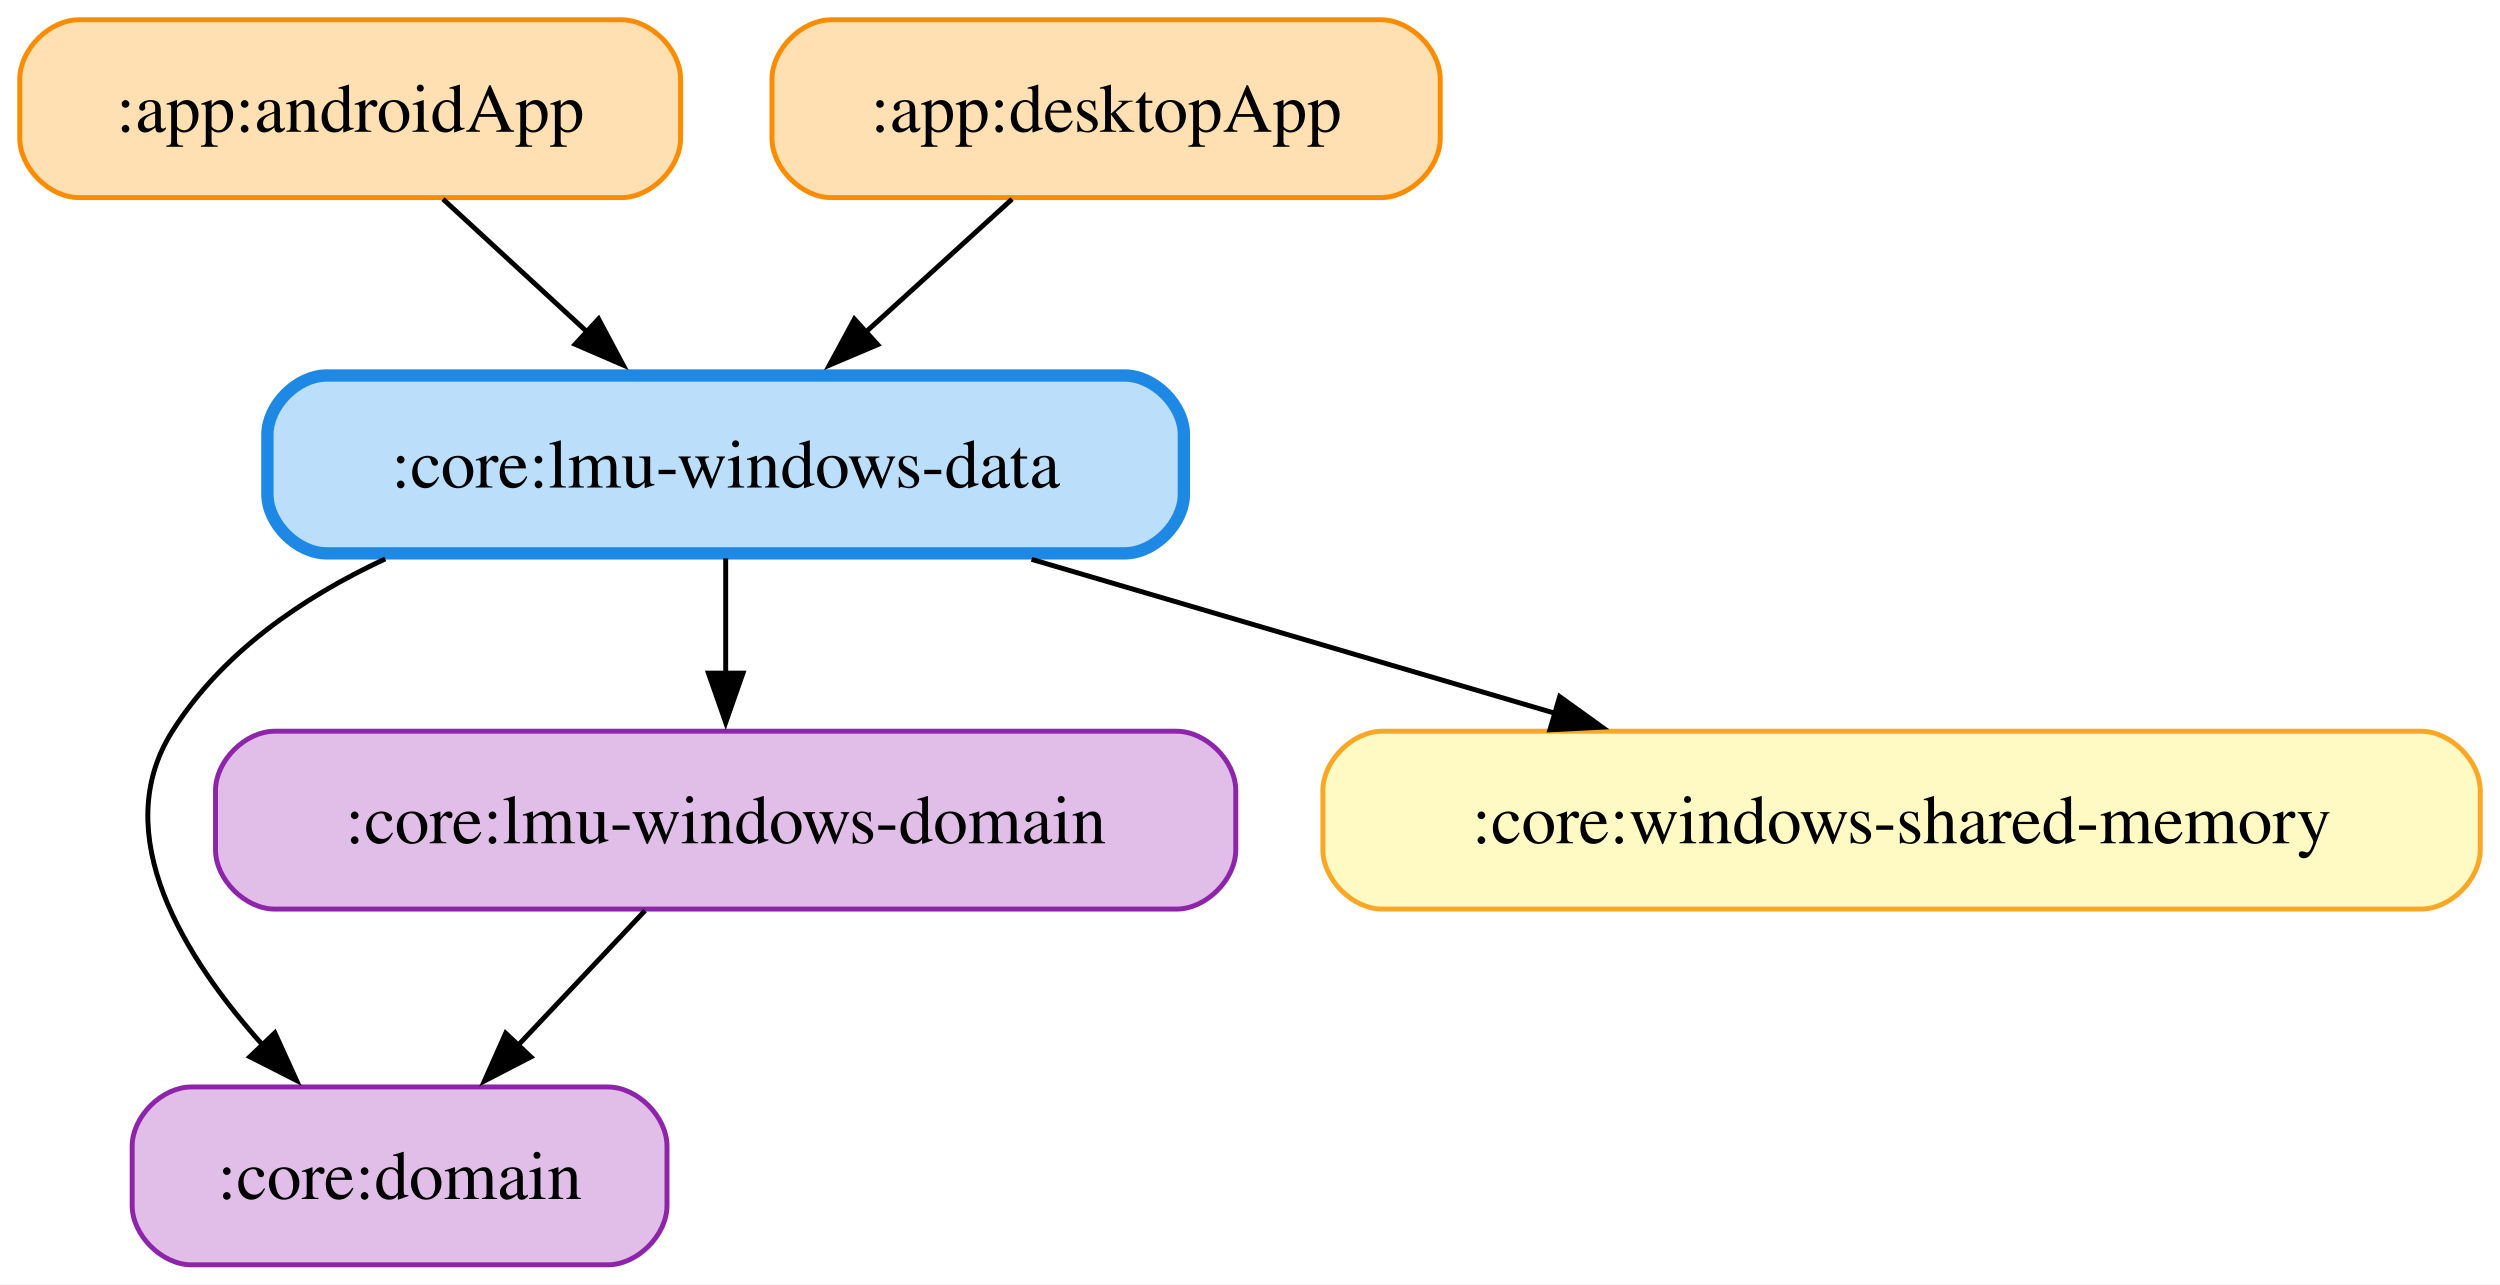
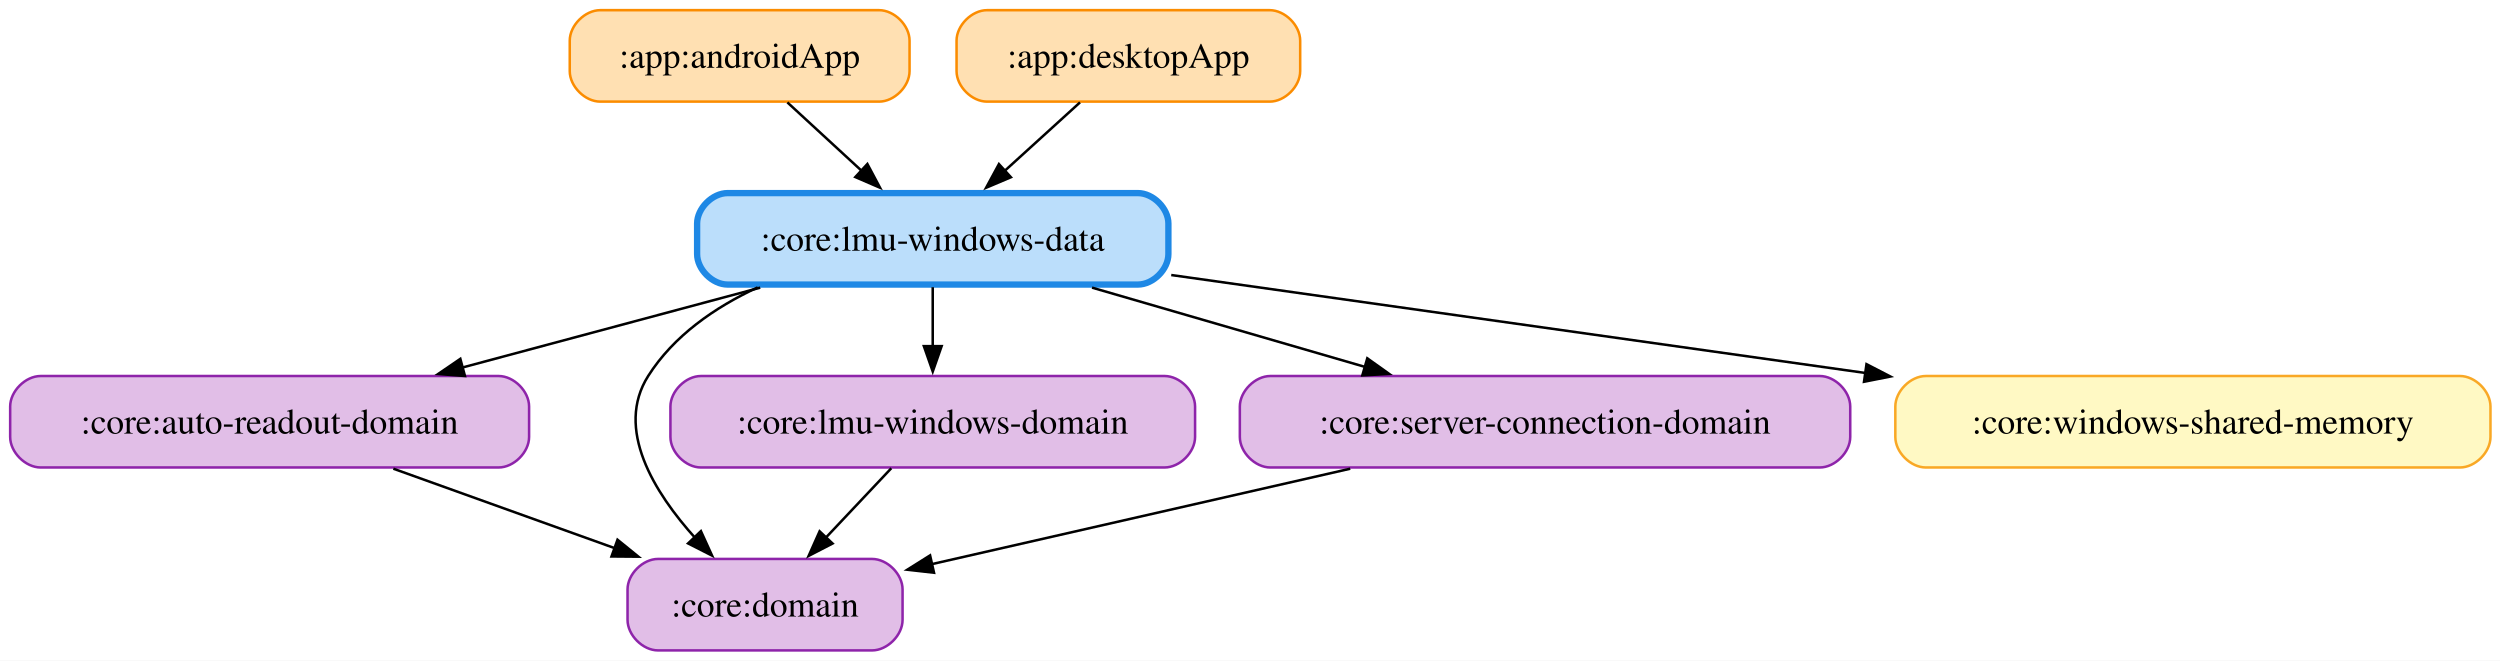
- <svg xmlns="http://www.w3.org/2000/svg" width="506pt" height="260pt" viewBox="0.00 0.00 506.00 260.00">
+ <svg xmlns="http://www.w3.org/2000/svg" width="984pt" height="260pt" viewBox="0.00 0.00 984.00 260.00">
  <g id="graph0" class="graph" transform="scale(1 1) rotate(0) translate(4 256)">
-     <polygon fill="white" stroke="none" points="-4,4 -4,-256 502,-256 502,4 -4,4" />
+     <polygon fill="white" stroke="none" points="-4,4 -4,-256 980.25,-256 980.25,4 -4,4" />
    <g id="node1" class="node">
-       <path fill="#ffe0b2" stroke="#fb8c00" d="M121.75,-252C121.75,-252 12,-252 12,-252 6,-252 0,-246 0,-240 0,-240 0,-228 0,-228 0,-222 6,-216 12,-216 12,-216 121.75,-216 121.75,-216 127.75,-216 133.75,-222 133.75,-228 133.75,-228 133.75,-240 133.75,-240 133.75,-246 127.75,-252 121.75,-252" />
-       <text xml:space="preserve" text-anchor="middle" x="66.88" y="-229.32" font-family="Times,serif" font-size="14.00">:app:androidApp</text>
+       <path fill="#ffe0b2" stroke="#fb8c00" d="M342,-252C342,-252 232.25,-252 232.25,-252 226.25,-252 220.25,-246 220.25,-240 220.25,-240 220.25,-228 220.25,-228 220.25,-222 226.25,-216 232.25,-216 232.25,-216 342,-216 342,-216 348,-216 354,-222 354,-228 354,-228 354,-240 354,-240 354,-246 348,-252 342,-252" />
+       <text xml:space="preserve" text-anchor="middle" x="287.12" y="-229.32" font-family="Times,serif" font-size="14.00">:app:androidApp</text>
+     </g>
+     <g id="node5" class="node">
+       <path fill="#bbdefb" stroke="#1e88e5" stroke-width="2.5" d="M443.88,-180C443.88,-180 282.38,-180 282.38,-180 276.38,-180 270.38,-174 270.38,-168 270.38,-168 270.38,-156 270.38,-156 270.38,-150 276.38,-144 282.38,-144 282.38,-144 443.88,-144 443.88,-144 449.88,-144 455.88,-150 455.88,-156 455.88,-156 455.88,-168 455.88,-168 455.88,-174 449.88,-180 443.88,-180" />
+       <text xml:space="preserve" text-anchor="middle" x="363.12" y="-157.32" font-family="Times,serif" font-size="14.00">:core:lmu-windows-data</text>
+     </g>
+     <g id="edge1" class="edge">
+       <path fill="none" stroke="black" d="M305.91,-215.7C314.75,-207.56 325.47,-197.68 335.23,-188.69" />
+       <polygon fill="black" stroke="black" points="337.4,-191.46 342.38,-182.11 332.65,-186.31 337.4,-191.46" />
+     </g>
+     <g id="node2" class="node">
+       <path fill="#ffe0b2" stroke="#fb8c00" d="M495.75,-252C495.75,-252 384.5,-252 384.5,-252 378.5,-252 372.5,-246 372.5,-240 372.5,-240 372.5,-228 372.5,-228 372.5,-222 378.5,-216 384.5,-216 384.5,-216 495.75,-216 495.75,-216 501.75,-216 507.75,-222 507.75,-228 507.75,-228 507.75,-240 507.75,-240 507.75,-246 501.75,-252 495.75,-252" />
+       <text xml:space="preserve" text-anchor="middle" x="440.12" y="-229.32" font-family="Times,serif" font-size="14.00">:app:desktopApp</text>
+     </g>
+     <g id="edge2" class="edge">
+       <path fill="none" stroke="black" d="M421.09,-215.7C412.14,-207.56 401.27,-197.68 391.38,-188.69" />
+       <polygon fill="black" stroke="black" points="393.89,-186.24 384.13,-182.1 389.18,-191.42 393.89,-186.24" />
+     </g>
+     <g id="node3" class="node">
+       <path fill="#e1bee7" stroke="#8e24aa" d="M192.25,-108C192.25,-108 12,-108 12,-108 6,-108 0,-102 0,-96 0,-96 0,-84 0,-84 0,-78 6,-72 12,-72 12,-72 192.25,-72 192.25,-72 198.25,-72 204.25,-78 204.25,-84 204.25,-84 204.25,-96 204.25,-96 204.25,-102 198.25,-108 192.25,-108" />
+       <text xml:space="preserve" text-anchor="middle" x="102.12" y="-85.33" font-family="Times,serif" font-size="14.00">:core:auto-readout-domain</text>
    </g>
    <g id="node4" class="node">
-       <path fill="#bbdefb" stroke="#1e88e5" stroke-width="2.5" d="M223.62,-180C223.62,-180 62.12,-180 62.12,-180 56.12,-180 50.12,-174 50.12,-168 50.12,-168 50.12,-156 50.12,-156 50.12,-150 56.12,-144 62.12,-144 62.12,-144 223.62,-144 223.62,-144 229.62,-144 235.62,-150 235.62,-156 235.62,-156 235.62,-168 235.62,-168 235.62,-174 229.62,-180 223.62,-180" />
-       <text xml:space="preserve" text-anchor="middle" x="142.88" y="-157.32" font-family="Times,serif" font-size="14.00">:core:lmu-windows-data</text>
-     </g>
-     <g id="edge1" class="edge">
-       <path fill="none" stroke="black" d="M85.66,-215.7C94.5,-207.56 105.22,-197.68 114.98,-188.69" />
-       <polygon fill="black" stroke="black" points="117.15,-191.46 122.13,-182.11 112.4,-186.31 117.15,-191.46" />
-     </g>
-     <g id="node2" class="node">
-       <path fill="#ffe0b2" stroke="#fb8c00" d="M275.5,-252C275.5,-252 164.25,-252 164.25,-252 158.25,-252 152.25,-246 152.25,-240 152.25,-240 152.25,-228 152.25,-228 152.25,-222 158.25,-216 164.25,-216 164.25,-216 275.5,-216 275.5,-216 281.5,-216 287.5,-222 287.5,-228 287.5,-228 287.5,-240 287.5,-240 287.5,-246 281.5,-252 275.5,-252" />
-       <text xml:space="preserve" text-anchor="middle" x="219.88" y="-229.32" font-family="Times,serif" font-size="14.00">:app:desktopApp</text>
-     </g>
-     <g id="edge2" class="edge">
-       <path fill="none" stroke="black" d="M200.84,-215.7C191.89,-207.56 181.02,-197.68 171.13,-188.69" />
-       <polygon fill="black" stroke="black" points="173.64,-186.24 163.88,-182.1 168.93,-191.42 173.64,-186.24" />
-     </g>
-     <g id="node3" class="node">
-       <path fill="#e1bee7" stroke="#8e24aa" d="M119,-36C119,-36 34.75,-36 34.75,-36 28.75,-36 22.75,-30 22.75,-24 22.75,-24 22.75,-12 22.75,-12 22.75,-6 28.75,0 34.75,0 34.75,0 119,0 119,0 125,0 131,-6 131,-12 131,-12 131,-24 131,-24 131,-30 125,-36 119,-36" />
-       <text xml:space="preserve" text-anchor="middle" x="76.88" y="-13.32" font-family="Times,serif" font-size="14.00">:core:domain</text>
+       <path fill="#e1bee7" stroke="#8e24aa" d="M339.25,-36C339.25,-36 255,-36 255,-36 249,-36 243,-30 243,-24 243,-24 243,-12 243,-12 243,-6 249,0 255,0 255,0 339.25,0 339.25,0 345.25,0 351.25,-6 351.25,-12 351.25,-12 351.25,-24 351.25,-24 351.25,-30 345.25,-36 339.25,-36" />
+       <text xml:space="preserve" text-anchor="middle" x="297.12" y="-13.32" font-family="Times,serif" font-size="14.00">:core:domain</text>
    </g>
    <g id="edge3" class="edge">
-       <path fill="none" stroke="black" d="M73.98,-142.88C57.03,-135 40.89,-123.81 30.88,-108 17.72,-87.23 33.12,-62.26 49.55,-44.06" />
-       <polygon fill="black" stroke="black" points="51.63,-46.95 56.02,-37.31 46.57,-42.11 51.63,-46.95" />
+       <path fill="none" stroke="black" d="M150.83,-71.52C177.22,-62.04 210.04,-50.26 237.9,-40.26" />
+       <polygon fill="black" stroke="black" points="239.05,-43.57 247.28,-36.89 236.69,-36.98 239.05,-43.57" />
    </g>
-     <g id="node5" class="node">
-       <path fill="#e1bee7" stroke="#8e24aa" d="M234.12,-108C234.12,-108 51.62,-108 51.62,-108 45.62,-108 39.62,-102 39.62,-96 39.62,-96 39.62,-84 39.62,-84 39.62,-78 45.62,-72 51.62,-72 51.62,-72 234.12,-72 234.12,-72 240.12,-72 246.12,-78 246.12,-84 246.12,-84 246.12,-96 246.12,-96 246.12,-102 240.12,-108 234.12,-108" />
-       <text xml:space="preserve" text-anchor="middle" x="142.88" y="-85.33" font-family="Times,serif" font-size="14.00">:core:lmu-windows-domain</text>
+     <g id="edge6" class="edge">
+       <path fill="none" stroke="black" d="M295.23,-142.79C259.21,-133.13 214.86,-121.24 177.74,-111.28" />
+       <polygon fill="black" stroke="black" points="179.01,-108 168.44,-108.79 177.19,-114.76 179.01,-108" />
    </g>
    <g id="edge4" class="edge">
-       <path fill="none" stroke="black" d="M142.88,-142.97C142.88,-135.87 142.88,-127.54 142.88,-119.65" />
-       <polygon fill="black" stroke="black" points="146.38,-119.76 142.88,-109.76 139.38,-119.76 146.38,-119.76" />
+       <path fill="none" stroke="black" d="M294.23,-142.88C277.28,-135 261.14,-123.81 251.12,-108 237.97,-87.23 253.37,-62.26 269.8,-44.06" />
+       <polygon fill="black" stroke="black" points="271.88,-46.95 276.27,-37.31 266.82,-42.11 271.88,-46.95" />
    </g>
    <g id="node6" class="node">
-       <path fill="#fff9c4" stroke="#f9a825" d="M486,-108C486,-108 275.75,-108 275.75,-108 269.75,-108 263.75,-102 263.75,-96 263.75,-96 263.75,-84 263.75,-84 263.75,-78 269.75,-72 275.75,-72 275.75,-72 486,-72 486,-72 492,-72 498,-78 498,-84 498,-84 498,-96 498,-96 498,-102 492,-108 486,-108" />
-       <text xml:space="preserve" text-anchor="middle" x="380.88" y="-85.33" font-family="Times,serif" font-size="14.00">:core:windows-shared-memory</text>
+       <path fill="#e1bee7" stroke="#8e24aa" d="M454.38,-108C454.38,-108 271.88,-108 271.88,-108 265.88,-108 259.88,-102 259.88,-96 259.88,-96 259.88,-84 259.88,-84 259.88,-78 265.88,-72 271.88,-72 271.88,-72 454.38,-72 454.38,-72 460.38,-72 466.38,-78 466.38,-84 466.38,-84 466.38,-96 466.38,-96 466.38,-102 460.38,-108 454.38,-108" />
+       <text xml:space="preserve" text-anchor="middle" x="363.12" y="-85.33" font-family="Times,serif" font-size="14.00">:core:lmu-windows-domain</text>
    </g>
    <g id="edge5" class="edge">
-       <path fill="none" stroke="black" d="M204.79,-142.79C237.35,-133.21 277.38,-121.44 311.05,-111.54" />
-       <polygon fill="black" stroke="black" points="311.68,-115 320.28,-108.82 309.7,-108.29 311.68,-115" />
+       <path fill="none" stroke="black" d="M363.12,-142.97C363.12,-135.87 363.12,-127.54 363.12,-119.65" />
+       <polygon fill="black" stroke="black" points="366.63,-119.76 363.13,-109.76 359.63,-119.76 366.63,-119.76" />
    </g>
-     <g id="edge6" class="edge">
-       <path fill="none" stroke="black" d="M126.56,-71.7C118.81,-63.47 109.39,-53.48 100.84,-44.42" />
-       <polygon fill="black" stroke="black" points="103.45,-42.08 94.04,-37.21 98.35,-46.88 103.45,-42.08" />
+     <g id="node7" class="node">
+       <path fill="#e1bee7" stroke="#8e24aa" d="M712.25,-108C712.25,-108 496,-108 496,-108 490,-108 484,-102 484,-96 484,-96 484,-84 484,-84 484,-78 490,-72 496,-72 496,-72 712.25,-72 712.25,-72 718.25,-72 724.25,-78 724.25,-84 724.25,-84 724.25,-96 724.25,-96 724.25,-102 718.25,-108 712.25,-108" />
+       <text xml:space="preserve" text-anchor="middle" x="604.12" y="-85.33" font-family="Times,serif" font-size="14.00">:core:server-connection-domain</text>
+     </g>
+     <g id="edge7" class="edge">
+       <path fill="none" stroke="black" d="M425.82,-142.79C458.79,-133.21 499.33,-121.44 533.42,-111.54" />
+       <polygon fill="black" stroke="black" points="534.16,-114.97 542.79,-108.82 532.21,-108.24 534.16,-114.97" />
+     </g>
+     <g id="node8" class="node">
+       <path fill="#fff9c4" stroke="#f9a825" d="M964.25,-108C964.25,-108 754,-108 754,-108 748,-108 742,-102 742,-96 742,-96 742,-84 742,-84 742,-78 748,-72 754,-72 754,-72 964.25,-72 964.25,-72 970.25,-72 976.25,-78 976.25,-84 976.25,-84 976.25,-96 976.25,-96 976.25,-102 970.25,-108 964.25,-108" />
+       <text xml:space="preserve" text-anchor="middle" x="859.12" y="-85.33" font-family="Times,serif" font-size="14.00">:core:windows-shared-memory</text>
+     </g>
+     <g id="edge8" class="edge">
+       <path fill="none" stroke="black" d="M457,-147.75C534.28,-136.85 644.63,-121.27 730.19,-109.2" />
+       <polygon fill="black" stroke="black" points="730.65,-112.67 740.06,-107.8 729.67,-105.74 730.65,-112.67" />
+     </g>
+     <g id="edge9" class="edge">
+       <path fill="none" stroke="black" d="M346.81,-71.7C339.06,-63.47 329.64,-53.48 321.09,-44.42" />
+       <polygon fill="black" stroke="black" points="323.7,-42.08 314.29,-37.21 318.6,-46.88 323.7,-42.08" />
+     </g>
+     <g id="edge10" class="edge">
+       <path fill="none" stroke="black" d="M527.45,-71.52C476.7,-59.95 410.86,-44.93 362.58,-33.92" />
+       <polygon fill="black" stroke="black" points="363.63,-30.57 353.1,-31.76 362.08,-37.4 363.63,-30.57" />
    </g>
  </g>
</svg>
